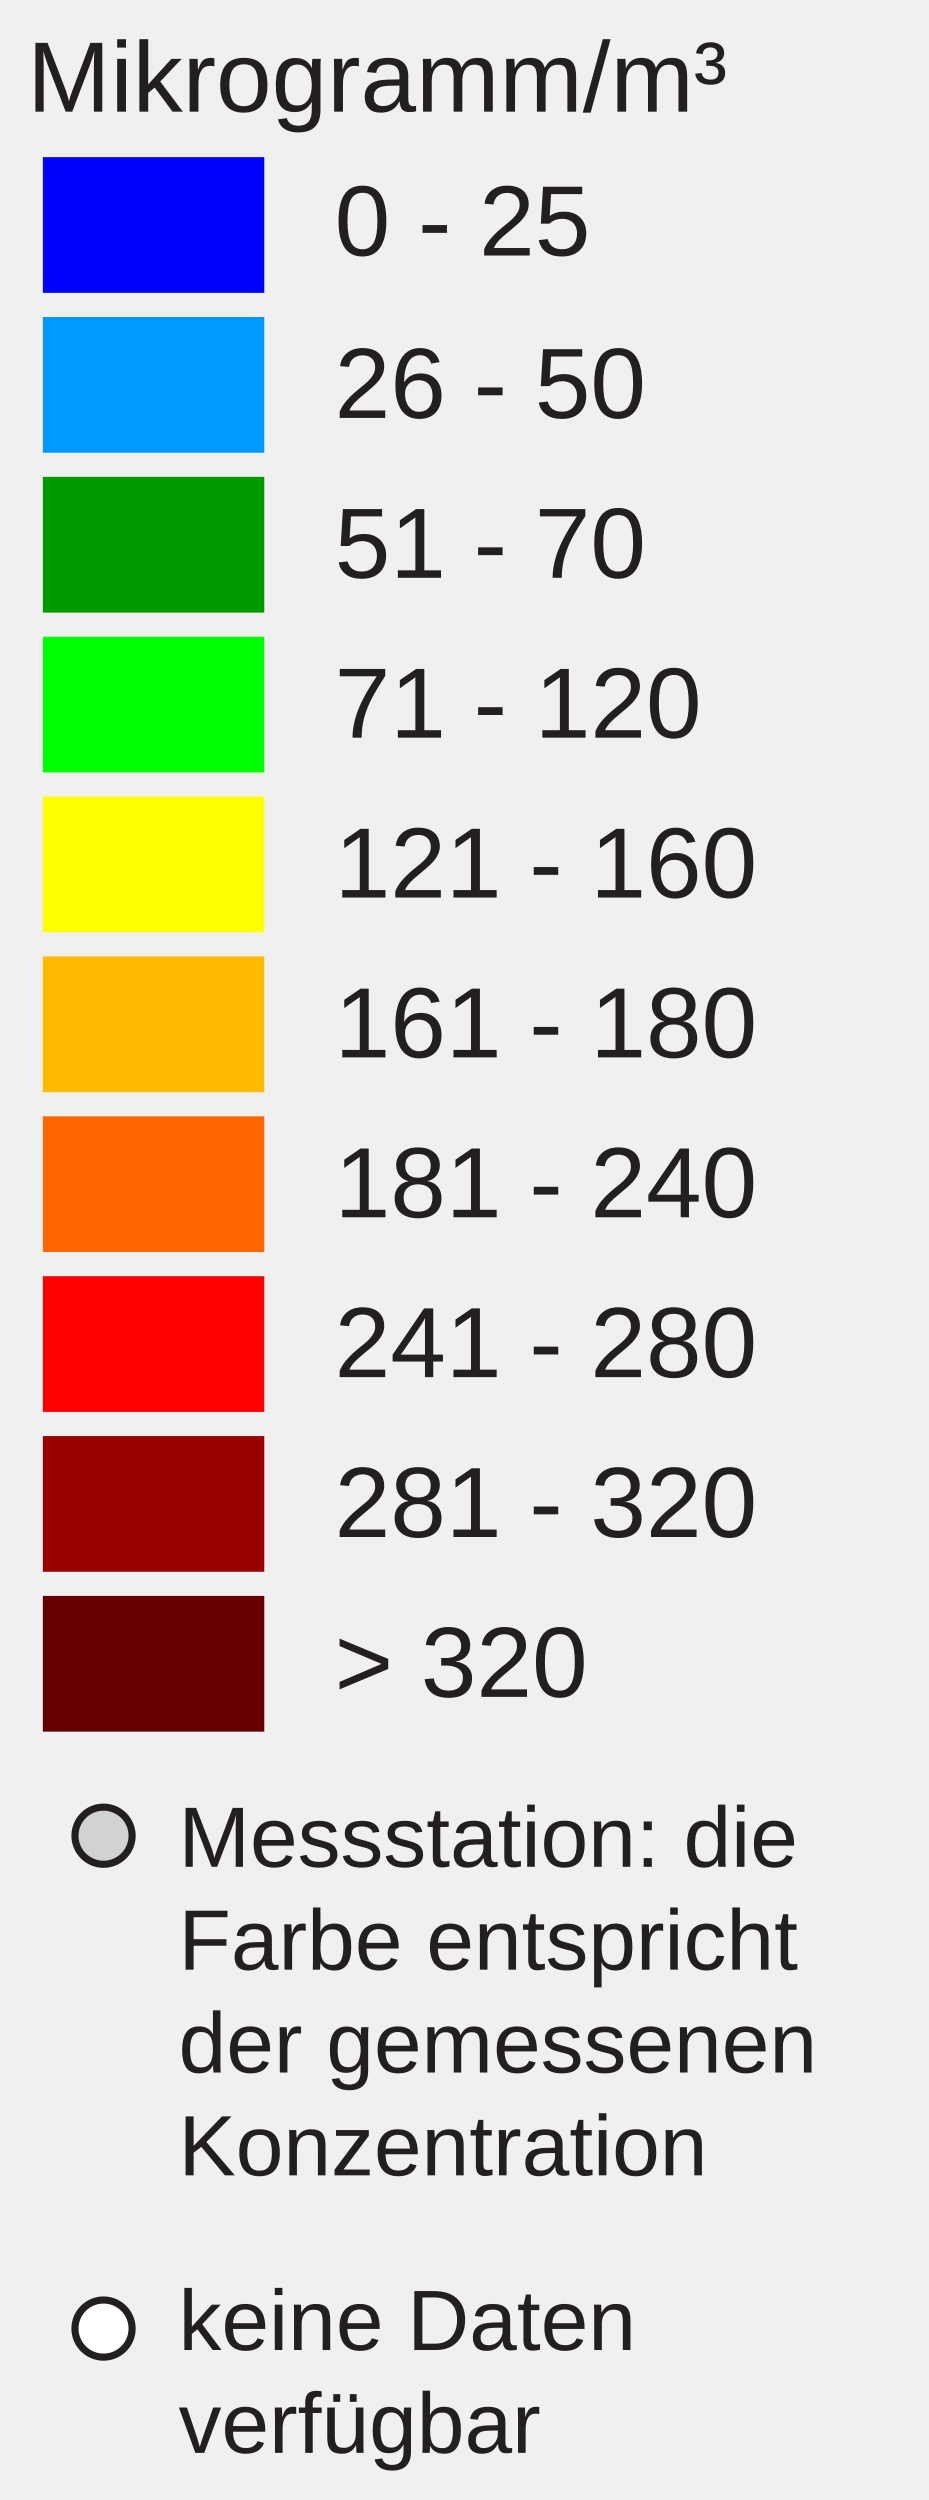
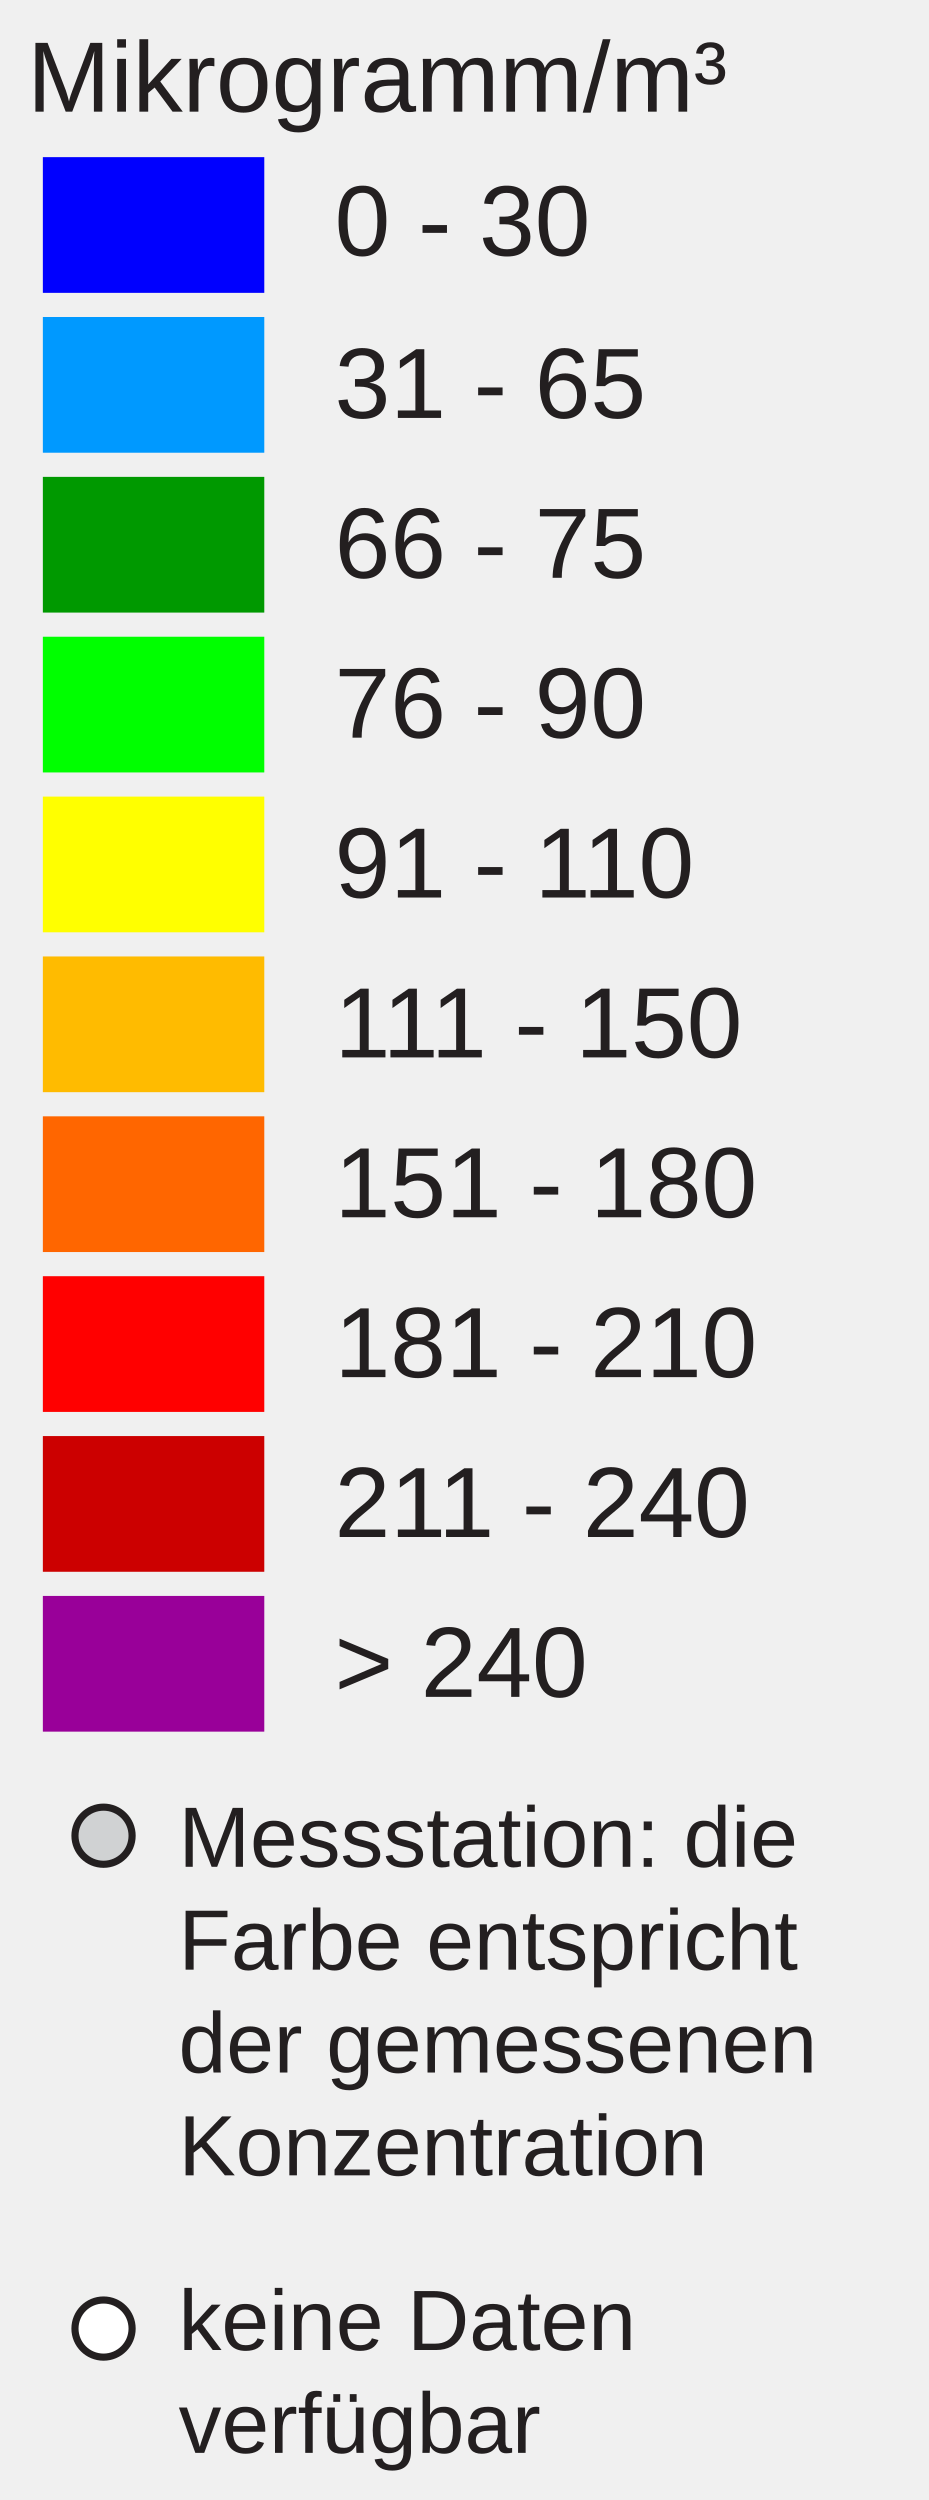
<svg xmlns="http://www.w3.org/2000/svg" version="1.1" id="Layer_1" x="0px" y="0px" width="130px" height="350px" viewBox="0 0 130 350" enable-background="new 0 0 130 350" xml:space="preserve">
  <rect x="6" y="22" fill="#0000FF" width="31" height="19" />
  <rect x="6" y="44.381" fill="#0099FF" width="31" height="19" />
  <rect x="6" y="66.762" fill="#009900" width="31" height="19" />
  <rect x="6" y="89.143" fill="#00FF00" width="31" height="19" />
  <rect x="6" y="111.524" fill="#FFFF00" width="31" height="19" />
  <rect x="6" y="133.905" fill="#FFBB00" width="31" height="19" />
  <rect x="6" y="156.286" fill="#FF6600" width="31" height="19" />
  <rect x="6" y="178.668" fill="#FF0000" width="31" height="19" />
-   <rect x="6" y="201.049" fill="#990000" width="31" height="19" />
-   <rect x="6" y="223.43" fill="#660000" width="31" height="19" />
-   <text transform="matrix(1 0 0 1 46.853 35.7705)" fill="#231F20" font-family="Arial" font-size="14">0 - 25</text>
-   <text transform="matrix(1 0 0 1 46.853 58.5112)" fill="#231F20" font-family="Arial" font-size="14">26 - 50</text>
-   <text transform="matrix(1 0 0 1 46.853 80.8926)" fill="#231F20" font-family="Arial" font-size="14">51 - 70</text>
-   <text transform="matrix(1 0 0 1 46.853 103.2734)" fill="#231F20" font-family="Arial" font-size="14">71 - 120</text>
-   <text transform="matrix(1 0 0 1 46.853 125.6548)" fill="#231F20" font-family="Arial" font-size="14">121 - 160</text>
-   <text transform="matrix(1 0 0 1 46.853 148.0352)" fill="#231F20" font-family="Arial" font-size="14">161 - 180</text>
-   <text transform="matrix(1 0 0 1 46.853 170.417)" fill="#231F20" font-family="Arial" font-size="14">181 - 240</text>
-   <text transform="matrix(1 0 0 1 46.853 192.7988)" fill="#231F20" font-family="Arial" font-size="14">241 - 280</text>
-   <text transform="matrix(1 0 0 1 46.853 215.1797)" fill="#231F20" font-family="Arial" font-size="14">281 - 320</text>
-   <text transform="matrix(1 0 0 1 46.853 237.5605)" fill="#231F20" font-family="Arial" font-size="14">&gt; 320</text>
+   <rect x="6" y="201.049" fill="#CC0000" width="31" height="19" />
+   <rect x="6" y="223.43" fill="#990099" width="31" height="19" />
+   <text transform="matrix(1 0 0 1 46.853 35.7705)" fill="#231F20" font-family="Arial" font-size="14">0 - 30</text>
+   <text transform="matrix(1 0 0 1 46.853 58.5112)" fill="#231F20" font-family="Arial" font-size="14">31 - 65</text>
+   <text transform="matrix(1 0 0 1 46.853 80.8926)" fill="#231F20" font-family="Arial" font-size="14">66 - 75</text>
+   <text transform="matrix(1 0 0 1 46.853 103.2734)" fill="#231F20" font-family="Arial" font-size="14">76 - 90</text>
+   <text transform="matrix(1 0 0 1 46.853 125.6548)" fill="#231F20" font-family="Arial" font-size="14">91 - 110</text>
+   <text transform="matrix(1 0 0 1 46.853 148.0352)" fill="#231F20" font-family="Arial" font-size="14">111 - 150</text>
+   <text transform="matrix(1 0 0 1 46.853 170.417)" fill="#231F20" font-family="Arial" font-size="14">151 - 180</text>
+   <text transform="matrix(1 0 0 1 46.853 192.7988)" fill="#231F20" font-family="Arial" font-size="14">181 - 210</text>
+   <text transform="matrix(1 0 0 1 46.853 215.1797)" fill="#231F20" font-family="Arial" font-size="14">211 - 240</text>
+   <text transform="matrix(1 0 0 1 46.853 237.5605)" fill="#231F20" font-family="Arial" font-size="14">&gt; 240</text>
  <text font-size="14" font-family="Arial" transform="translate(3.8027 15.631)" fill="#231F20">Mikrogramm/m³</text>
  <circle fill="#D0D2D3" stroke="#231F20" stroke-miterlimit="10" cx="14.495" cy="257" r="4" />
  <circle fill="#FFFFFF" stroke="#231F20" stroke-miterlimit="10" cx="14.495" cy="326" r="4" />
  <text font-size="12" font-family="Arial" transform="translate(25 261.35)" fill="#231F20">Messstation: die</text>
  <text font-size="12" font-family="Arial" transform="translate(25 275.75)" fill="#231F20">Farbe entspricht</text>
  <text font-size="12" font-family="Arial" transform="translate(25 290.15)" fill="#231F20">der gemessenen</text>
  <text font-size="12" font-family="Arial" transform="translate(25 304.55)" fill="#231F20">Konzentration</text>
  <text font-size="12" font-family="Arial" transform="translate(25 329)" fill="#231F20">keine Daten</text>
  <text font-size="12" font-family="Arial" transform="translate(25 343.4)" fill="#231F20">verfügbar</text>
</svg>
